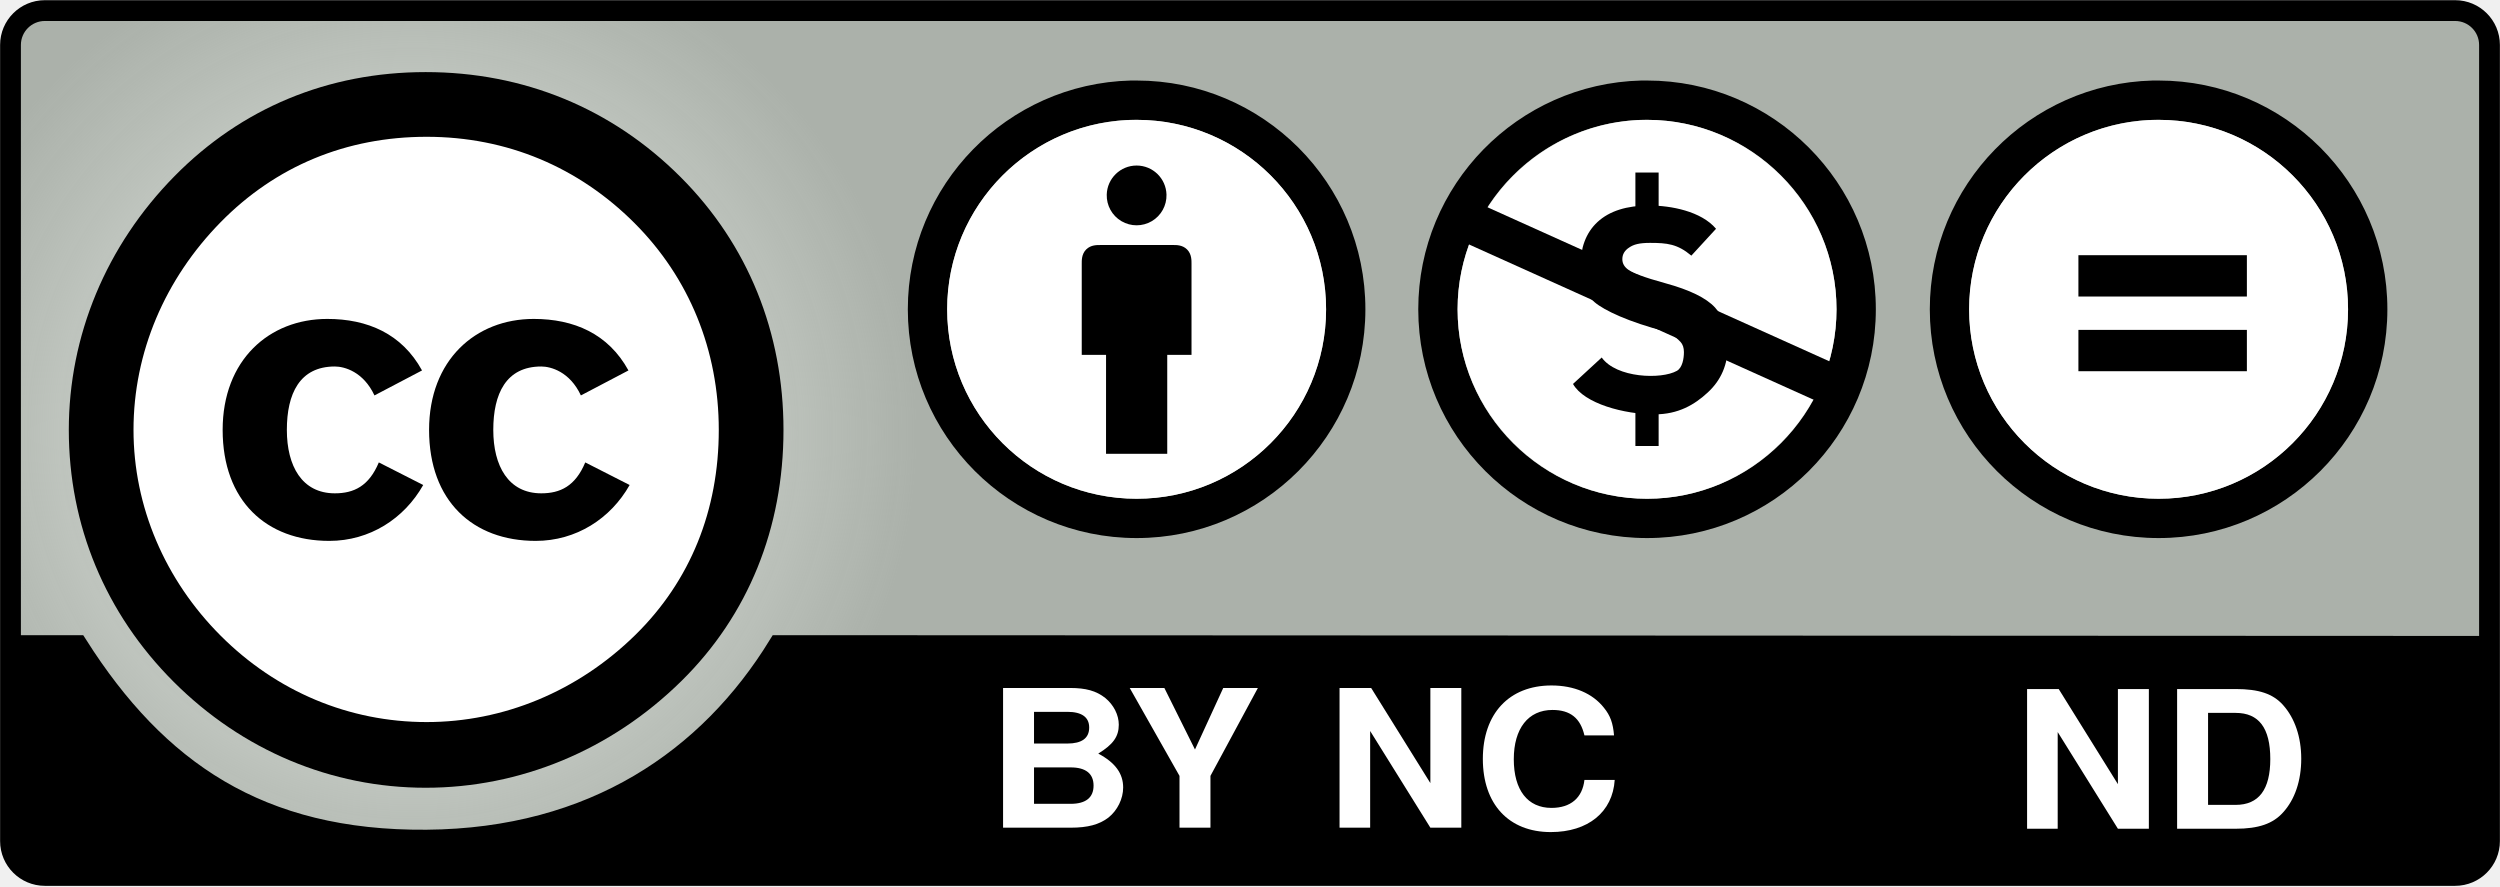
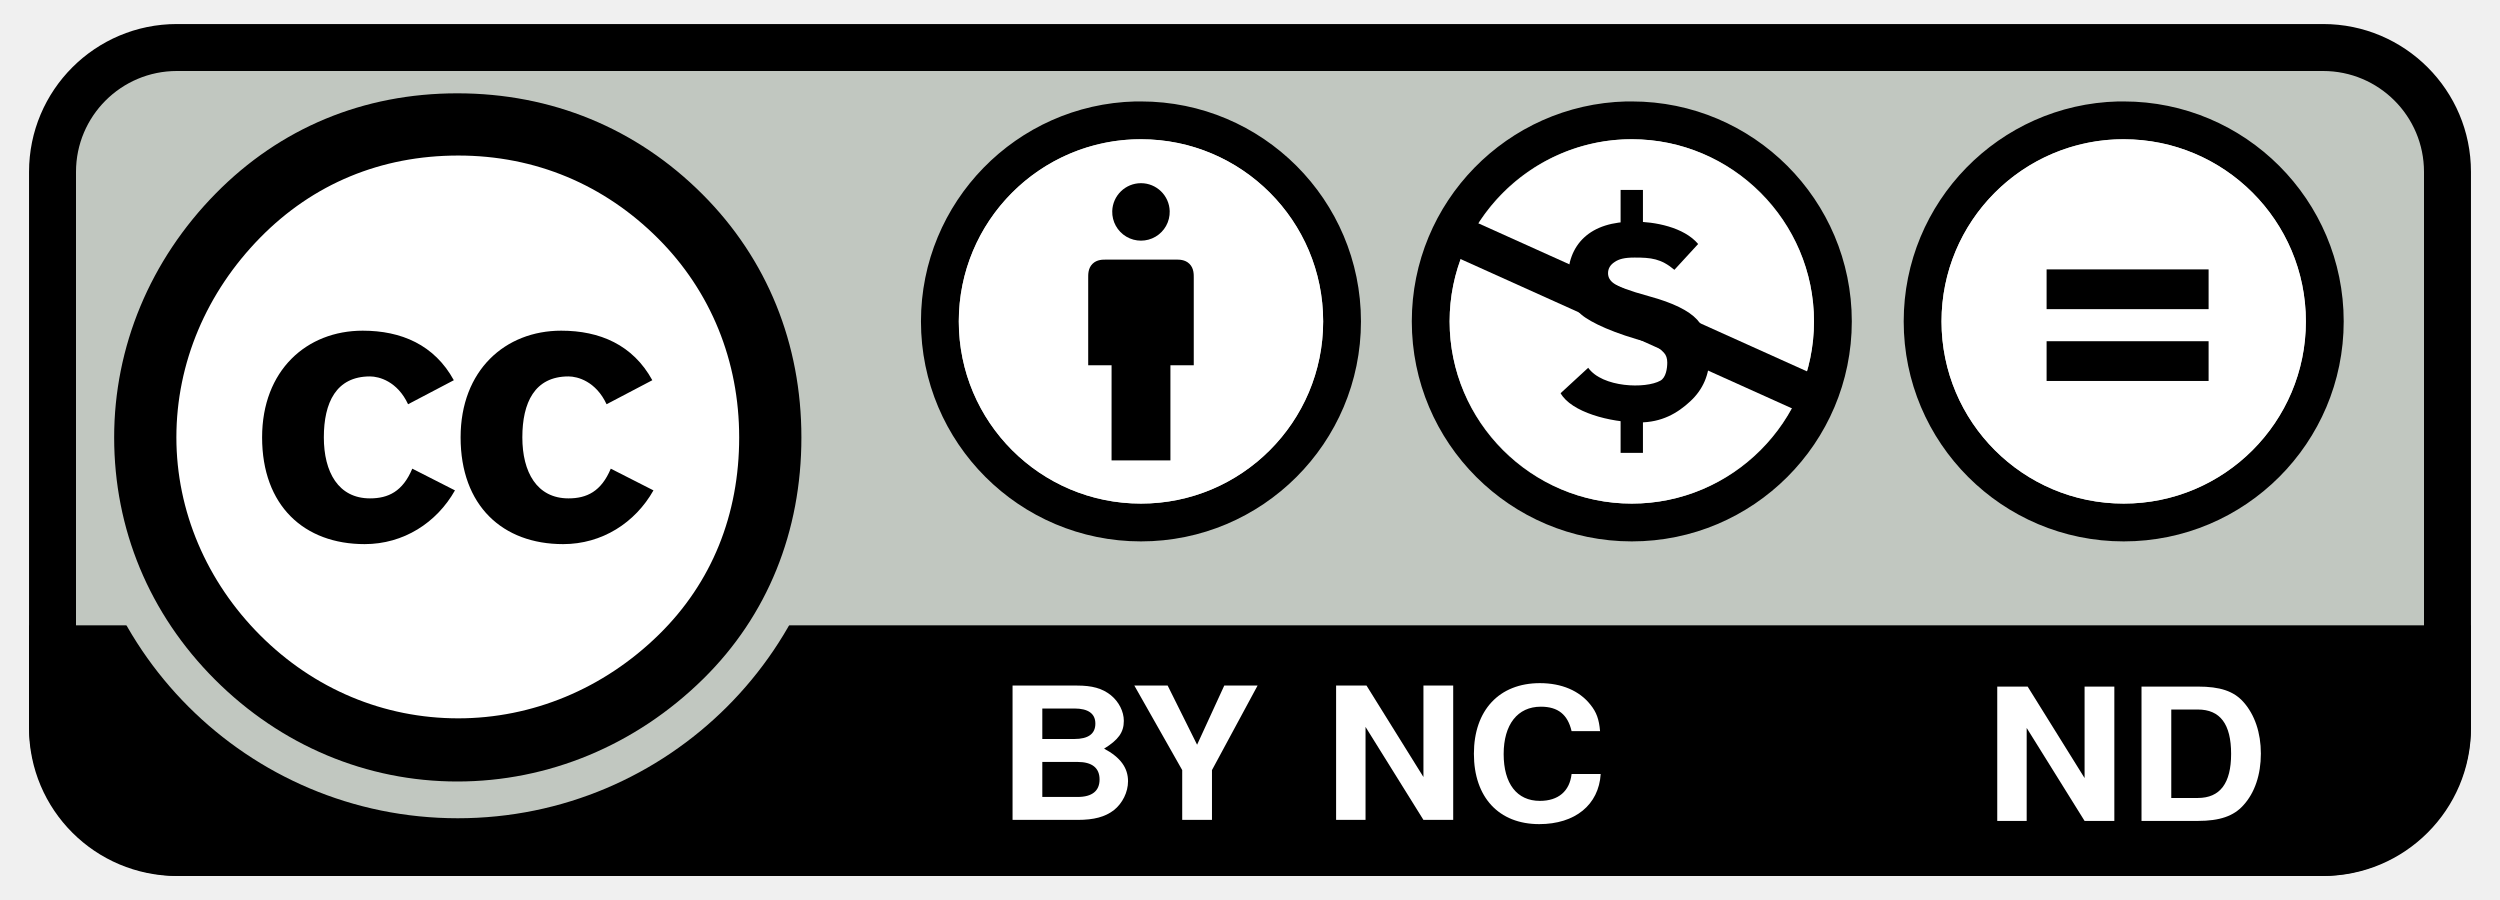
- <svg xmlns="http://www.w3.org/2000/svg" xml:space="preserve" style="fill-rule:evenodd;clip-rule:evenodd" viewBox="2.4 1.2 120.2 42.6">
-   <g>
-     <path d="M0 0h125v45H0z" style="fill:none" />
-     <clipPath id="a">
-       <path d="M0 0h125v45H0z" />
-     </clipPath>
-     <g clip-path="url(#a)">
-       <path d="M119.097 191.111v38.28c0 .911-.74 1.651-1.652 1.651H1.558c-.911 0-1.651-.74-1.651-1.651v-38.28c0-.911.74-1.651 1.651-1.651h115.887c.912 0 1.652.74 1.652 1.651Z" style="fill:url(#b);stroke:#000;stroke-width:1px" transform="translate(2.998 -187.751)" />
-       <path d="M.076 219.99h3.052c3.812 5.997 8.731 9.418 16.783 9.354s13.589-3.928 16.923-9.354l81.957.037-.01 9.369-1.856 1.502H1.935l-1.68-1.414z" style="fill-rule:nonzero;stroke:#000;stroke-width:1px" transform="translate(2.998 -187.751)" />
-       <path d="M36 78.188c0 8.871-7.191 16.062-16.062 16.062S3.875 87.059 3.875 78.188s7.191-16.063 16.063-16.063S36 69.316 36 78.188" style="fill:#fff;fill-rule:nonzero" transform="translate(2.952 -56.317)" />
-       <path d="M19.681 60.977c-4.713 0-8.861 1.744-12.067 4.996-3.3 3.347-5.091 7.684-5.091 12.208 0 4.573 1.744 8.815 5.044 12.114s7.589 5.091 12.114 5.091c4.524 0 8.908-1.791 12.302-5.137 3.205-3.158 4.902-7.353 4.902-12.067 0-4.667-1.697-8.908-4.95-12.161-3.299-3.3-7.541-5.044-12.255-5.044zm.047 3.111c3.865 0 7.306 1.461 9.993 4.148 2.639 2.639 4.053 6.128 4.053 9.945 0 3.865-1.367 7.259-4.006 9.852-2.781 2.733-6.364 4.195-10.04 4.195-3.723 0-7.212-1.461-9.899-4.148s-4.195-6.222-4.195-9.899c0-3.723 1.509-7.258 4.195-9.993 2.64-2.686 6.034-4.1 9.899-4.1" style="fill-rule:nonzero" transform="translate(3.185 -56.311)" />
-       <path d="M19.506 75.322c-.972-1.772-2.63-2.477-4.555-2.477-2.801 0-5.031 1.981-5.031 5.335 0 3.412 2.097 5.337 5.127 5.337 1.944 0 3.602-1.068 4.516-2.687l-2.134-1.086c-.477 1.142-1.201 1.486-2.115 1.486-1.582 0-2.307-1.315-2.307-3.049s.611-3.049 2.307-3.049c.457 0 1.372.247 1.905 1.391z" style="fill-rule:nonzero" transform="translate(3.185 -56.311)" />
-       <path d="M19.506 75.322c-.972-1.772-2.63-2.477-4.555-2.477-2.801 0-5.031 1.981-5.031 5.335 0 3.412 2.097 5.337 5.127 5.337 1.944 0 3.602-1.068 4.516-2.687l-2.134-1.086c-.477 1.142-1.201 1.486-2.115 1.486-1.582 0-2.307-1.315-2.307-3.049s.611-3.049 2.307-3.049c.457 0 1.372.247 1.905 1.391z" style="fill-rule:nonzero" transform="translate(13.11 -56.311)" />
-       <text style="font-family:&quot;Helvetica-Bold&quot;,&quot;Helvetica&quot;;font-weight:700;font-size:9.545px;fill:#fff" transform="matrix(1.0351 0 0 .96606 49.819 40.995)">BY<tspan x="13.101px 15.758px" y="0px 0px"> N</tspan>C</text>
-       <path d="M91.221 62.753c-5.941.15-10.721 5.022-10.721 10.999 0 6.072 4.928 10.999 11 10.999s11-4.928 11-10.999-4.928-10.999-11-10.999c-.095 0-.185-.002-.279 0m-.011 1.891c.098-.004.192 0 .29 0 5.029 0 9.11 4.08 9.11 9.108s-4.081 9.109-9.11 9.109-9.109-4.08-9.109-9.109c0-4.929 3.927-8.953 8.819-9.108" style="fill-rule:nonzero" transform="translate(14.685 -57.681)" />
-       <path d="M30.01 31.878c0 14.671-11.893 26.564-26.564 26.564s-26.564-11.893-26.564-26.564S-11.225 5.314 3.446 5.314 30.01 17.207 30.01 31.878" style="fill:#fff;fill-rule:nonzero" transform="matrix(.34292 0 0 .3429 105.003 5.14)" />
-       <path d="M87.645 71.151h8.1v1.987h-8.1zm0 3.591h8.1v1.987h-8.1z" style="fill-rule:nonzero" transform="translate(14.685 -57.681)" />
-       <path d="M160.72 59.503c-5.94.15-10.72 5.022-10.72 10.999 0 6.072 4.928 10.999 11 10.999s11-4.928 11-10.999-4.928-10.999-11-10.999c-.095 0-.185-.002-.279 0zm-.011 1.891c.098-.003.192 0 .29 0 5.029 0 9.11 4.08 9.11 9.108s-4.081 9.109-9.11 9.109-9.109-4.08-9.109-9.109c0-4.929 3.927-8.953 8.819-9.108" style="fill-rule:nonzero" transform="translate(-103.952 -54.431)" />
-       <path d="M30.01 31.878c0 14.671-11.893 26.564-26.564 26.564s-26.564-11.893-26.564-26.564S-11.225 5.314 3.446 5.314 30.01 17.207 30.01 31.878" style="fill:#fff;fill-rule:nonzero" transform="matrix(.34292 0 0 .3429 55.868 5.14)" />
-       <path d="M58.485 10.558a1.437 1.437 0 1 1-2.873 0 1.437 1.437 0 0 1 2.873 0M55.578 23.019h2.943v-4.756h1.167v-4.372c-.001-.157.014-.47-.214-.697-.227-.227-.534-.214-.697-.213H55.32c-.162 0-.469-.014-.697.213-.227.228-.212.54-.213.697v4.372h1.169z" />
-       <path d="M134.97 59.753c-5.94.15-10.72 5.022-10.72 10.999 0 6.072 4.928 10.999 11 10.999s11-4.928 11-10.999-4.928-10.999-11-10.999c-.095 0-.185-.002-.279 0zm-.011 1.891c.098-.004.192 0 .29 0 5.029 0 9.11 4.08 9.11 9.108s-4.081 9.109-9.11 9.109-9.109-4.08-9.109-9.109c0-4.929 3.926-8.953 8.819-9.108" style="fill-rule:nonzero" transform="translate(-53.66 -54.681)" />
-       <path d="M144.36 70.752c0 4.997-4.112 9.109-9.109 9.109-4.998 0-9.11-4.112-9.11-9.109s4.112-9.109 9.11-9.109 9.109 4.112 9.109 9.109" style="fill:#fff;fill-rule:nonzero" transform="translate(-53.66 -54.681)" />
-       <path d="M133.07 73.07c.708.991 2.871 1.062 3.613.642.272-.154.34-.6.34-.903q0-.311-.164-.489c-.115-.119-.409-.42-.749-.509-1.724-.445-2.918-1.001-3.386-1.404-.583-.504-.677-.833-.677-1.712 0-.878.253-1.614.823-2.142q.857-.79 2.487-.791c1.038 0 2.498.274 3.21 1.119l-1.187 1.291c-.669-.562-1.167-.613-1.987-.613-.516 0-.785.074-1.003.223q-.328.213-.328.56 0 .312.3.516c.201.143.724.356 1.769.641q1.757.48 2.386 1.166.62.684.619 1.824 0 1.37-.965 2.26c-.638.593-1.423 1.054-2.552 1.054-1.454 0-3.394-.513-3.929-1.462" style="fill-rule:nonzero" transform="translate(-53.66 -54.681)" />
-       <path d="m144.65 73.539-.828 1.815-17.573-7.918.828-1.815 17.574 7.918zM134.69 64.178v2.353h1.117v-2.353zm0 11.032v2.116h1.117V75.21z" style="fill-rule:nonzero" transform="translate(-53.66 -54.681)" />
-       <text style="font-family:&quot;Helvetica-Bold&quot;,&quot;Helvetica&quot;;font-weight:700;font-size:9.545px;fill:#fff" transform="matrix(1.0351 0 0 .96606 99.183 41.046)">ND</text>
-     </g>
-   </g>
-   <defs>
-     <radialGradient id="b" cx="0" cy="0" r="1" gradientTransform="matrix(24.2247 .15349 -.15345 24.2193 19.279 209.855)" gradientUnits="userSpaceOnUse">
-       <stop offset="0" style="stop-color:#a3b0a1;stop-opacity:0" />
-       <stop offset="1" style="stop-color:#abb1aa;stop-opacity:1" />
-     </radialGradient>
-   </defs>
+ <svg xmlns="http://www.w3.org/2000/svg" xml:space="preserve" style="fill-rule:evenodd;clip-rule:evenodd;stroke-linejoin:round;stroke-miterlimit:2" viewBox="0 0 125 45">
+   <path d="M0 0h125v45H0z" style="fill:none" />
+   <path d="M118.91-81.125v25.632a7.98 7.98 0 0 1-7.975 7.975H7.694A7.98 7.98 0 0 1-.28-55.493v-25.632A7.98 7.98 0 0 1 7.694-89.1h103.241a7.98 7.98 0 0 1 7.975 7.975" style="fill:#c1c7c0" transform="translate(3.185 90.809)" />
+   <path d="M123.547 31.268v5.034a7.5 7.5 0 0 1-7.496 7.496H8.998a7.55 7.55 0 0 1-7.546-7.546v-4.984z" />
+   <path d="M36 78.188c0 8.871-7.191 16.062-16.062 16.062S3.875 87.059 3.875 78.188s7.191-16.063 16.063-16.063S36 69.316 36 78.188Z" style="fill:#fff;fill-rule:nonzero;stroke:#c1c7c0;stroke-width:1.86px" transform="translate(.547 -65.748)scale(1.12062)" />
+   <path d="M36 78.188c0 8.871-7.191 16.062-16.062 16.062S3.875 87.059 3.875 78.188s7.191-16.063 16.063-16.063S36 69.316 36 78.188" style="fill:#fff;fill-rule:nonzero" transform="translate(2.952 -56.317)" />
+   <path d="M19.681 60.977c-4.713 0-8.861 1.744-12.067 4.996-3.3 3.347-5.091 7.684-5.091 12.208 0 4.573 1.744 8.815 5.044 12.114s7.589 5.091 12.114 5.091c4.524 0 8.908-1.791 12.302-5.137 3.205-3.158 4.902-7.353 4.902-12.067 0-4.667-1.697-8.908-4.95-12.161-3.299-3.3-7.541-5.044-12.255-5.044zm.047 3.111c3.865 0 7.306 1.461 9.993 4.148 2.639 2.639 4.053 6.128 4.053 9.945 0 3.865-1.367 7.259-4.006 9.852-2.781 2.733-6.364 4.195-10.04 4.195-3.723 0-7.212-1.461-9.899-4.148s-4.195-6.222-4.195-9.899c0-3.723 1.509-7.258 4.195-9.993 2.64-2.686 6.034-4.1 9.899-4.1" style="fill-rule:nonzero" transform="translate(3.185 -56.311)" />
+   <path d="M19.506 75.322c-.972-1.772-2.63-2.477-4.555-2.477-2.801 0-5.031 1.981-5.031 5.335 0 3.412 2.097 5.337 5.127 5.337 1.944 0 3.602-1.068 4.516-2.687l-2.134-1.086c-.477 1.142-1.201 1.486-2.115 1.486-1.582 0-2.307-1.315-2.307-3.049s.611-3.049 2.307-3.049c.457 0 1.372.247 1.905 1.391z" style="fill-rule:nonzero" transform="translate(3.185 -56.311)" />
+   <path d="M19.506 75.322c-.972-1.772-2.63-2.477-4.555-2.477-2.801 0-5.031 1.981-5.031 5.335 0 3.412 2.097 5.337 5.127 5.337 1.944 0 3.602-1.068 4.516-2.687l-2.134-1.086c-.477 1.142-1.201 1.486-2.115 1.486-1.582 0-2.307-1.315-2.307-3.049s.611-3.049 2.307-3.049c.457 0 1.372.247 1.905 1.391z" style="fill-rule:nonzero" transform="translate(13.11 -56.311)" />
+   <text style="font-family:&quot;Helvetica-Bold&quot;,&quot;Helvetica&quot;;font-weight:700;font-size:9.545px;fill:#fff" transform="matrix(1.0351 0 0 .96606 49.819 40.995)">BY<tspan x="13.101px 15.758px" y="0px 0px"> N</tspan>C</text>
+   <path d="M91.221 62.753c-5.941.15-10.721 5.022-10.721 10.999 0 6.072 4.928 10.999 11 10.999s11-4.928 11-10.999-4.928-10.999-11-10.999c-.095 0-.185-.002-.279 0m-.011 1.891c.098-.004.192 0 .29 0 5.029 0 9.11 4.08 9.11 9.108s-4.081 9.109-9.11 9.109-9.109-4.08-9.109-9.109c0-4.929 3.927-8.953 8.819-9.108" style="fill-rule:nonzero" transform="translate(14.685 -57.681)" />
+   <path d="M30.01 31.878c0 14.671-11.893 26.564-26.564 26.564s-26.564-11.893-26.564-26.564S-11.225 5.314 3.446 5.314 30.01 17.207 30.01 31.878" style="fill:#fff;fill-rule:nonzero" transform="matrix(.34292 0 0 .3429 105.003 5.14)" />
+   <path d="M87.645 71.151h8.1v1.987h-8.1zm0 3.591h8.1v1.987h-8.1z" style="fill-rule:nonzero" transform="translate(14.685 -57.681)" />
+   <path d="M160.72 59.503c-5.94.15-10.72 5.022-10.72 10.999 0 6.072 4.928 10.999 11 10.999s11-4.928 11-10.999-4.928-10.999-11-10.999c-.095 0-.185-.002-.279 0zm-.011 1.891c.098-.003.192 0 .29 0 5.029 0 9.11 4.08 9.11 9.108s-4.081 9.109-9.11 9.109-9.109-4.08-9.109-9.109c0-4.929 3.927-8.953 8.819-9.108" style="fill-rule:nonzero" transform="translate(-103.952 -54.431)" />
+   <path d="M30.01 31.878c0 14.671-11.893 26.564-26.564 26.564s-26.564-11.893-26.564-26.564S-11.225 5.314 3.446 5.314 30.01 17.207 30.01 31.878" style="fill:#fff;fill-rule:nonzero" transform="matrix(.34292 0 0 .3429 55.868 5.14)" />
+   <path d="M58.485 10.558a1.437 1.437 0 1 1-2.873 0 1.437 1.437 0 0 1 2.873 0M55.578 23.019h2.943v-4.756h1.167v-4.372c-.001-.157.014-.47-.214-.697-.227-.227-.534-.214-.697-.213H55.32c-.162 0-.469-.014-.697.213-.227.228-.212.54-.213.697v4.372h1.169z" />
+   <path d="M134.97 59.753c-5.94.15-10.72 5.022-10.72 10.999 0 6.072 4.928 10.999 11 10.999s11-4.928 11-10.999-4.928-10.999-11-10.999c-.095 0-.185-.002-.279 0zm-.011 1.891c.098-.004.192 0 .29 0 5.029 0 9.11 4.08 9.11 9.108s-4.081 9.109-9.11 9.109-9.109-4.08-9.109-9.109c0-4.929 3.926-8.953 8.819-9.108" style="fill-rule:nonzero" transform="translate(-53.66 -54.681)" />
+   <path d="M144.36 70.752c0 4.997-4.112 9.109-9.109 9.109-4.998 0-9.11-4.112-9.11-9.109s4.112-9.109 9.11-9.109 9.109 4.112 9.109 9.109" style="fill:#fff;fill-rule:nonzero" transform="translate(-53.66 -54.681)" />
+   <path d="M133.07 73.07c.708.991 2.871 1.062 3.613.642.272-.154.34-.6.34-.903q0-.311-.164-.489c-.115-.119-.409-.42-.749-.509-1.724-.445-2.918-1.001-3.386-1.404-.583-.504-.677-.833-.677-1.712 0-.878.253-1.614.823-2.142q.857-.79 2.487-.791c1.038 0 2.498.274 3.21 1.119l-1.187 1.291c-.669-.562-1.167-.613-1.987-.613-.516 0-.785.074-1.003.223q-.328.213-.328.56 0 .312.3.516c.201.143.724.356 1.769.641q1.757.48 2.386 1.166.62.684.619 1.824 0 1.37-.965 2.26c-.638.593-1.423 1.054-2.552 1.054-1.454 0-3.394-.513-3.929-1.462" style="fill-rule:nonzero" transform="translate(-53.66 -54.681)" />
+   <path d="m144.65 73.539-.828 1.815-17.573-7.918.828-1.815 17.574 7.918zM134.69 64.178v2.353h1.117v-2.353zm0 11.032v2.116h1.117V75.21z" style="fill-rule:nonzero" transform="translate(-53.66 -54.681)" />
+   <text style="font-family:&quot;Helvetica-Bold&quot;,&quot;Helvetica&quot;;font-weight:700;font-size:9.545px;fill:#fff" transform="matrix(1.0351 0 0 .96606 99.183 41.046)">ND</text>
+   <path d="M123.548 8.592v27.816c0 4.079-3.311 7.39-7.39 7.39H8.842a7.393 7.393 0 0 1-7.39-7.39V8.592c0-4.079 3.312-7.39 7.39-7.39h107.316c4.079 0 7.39 3.311 7.39 7.39m-2.348 0a5.044 5.044 0 0 0-5.042-5.042H8.842A5.044 5.044 0 0 0 3.8 8.592v27.816a5.044 5.044 0 0 0 5.042 5.042h107.316a5.044 5.044 0 0 0 5.042-5.042z" />
</svg>
